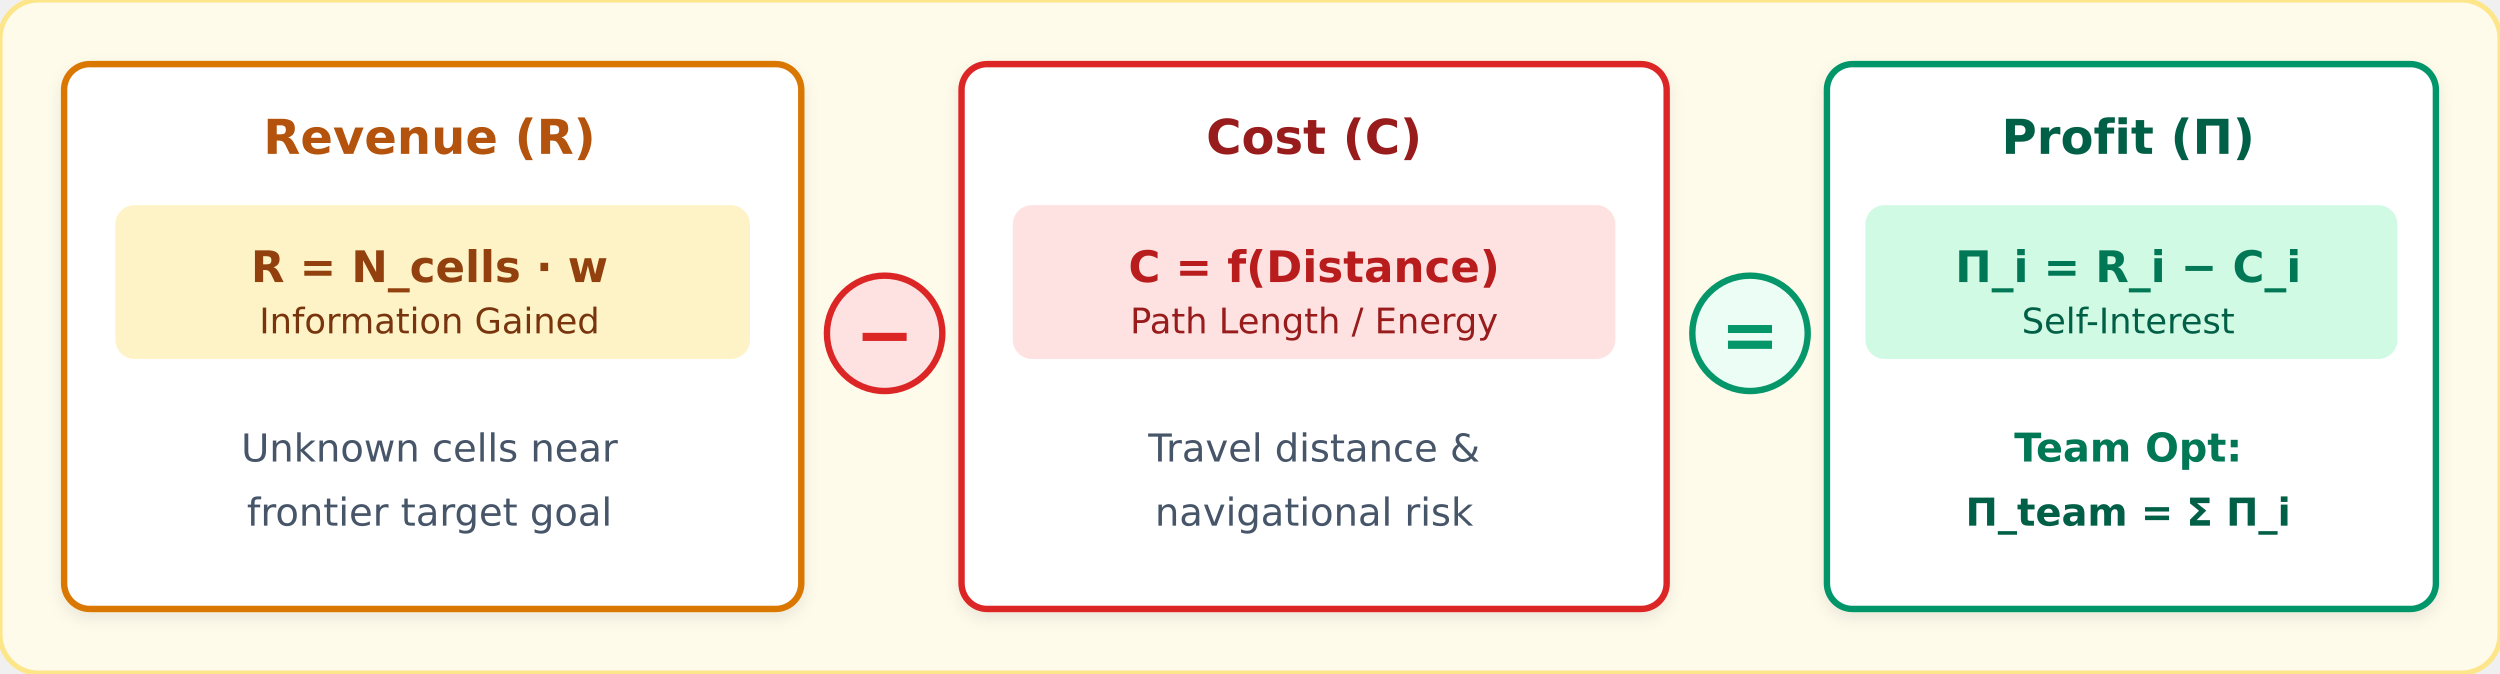
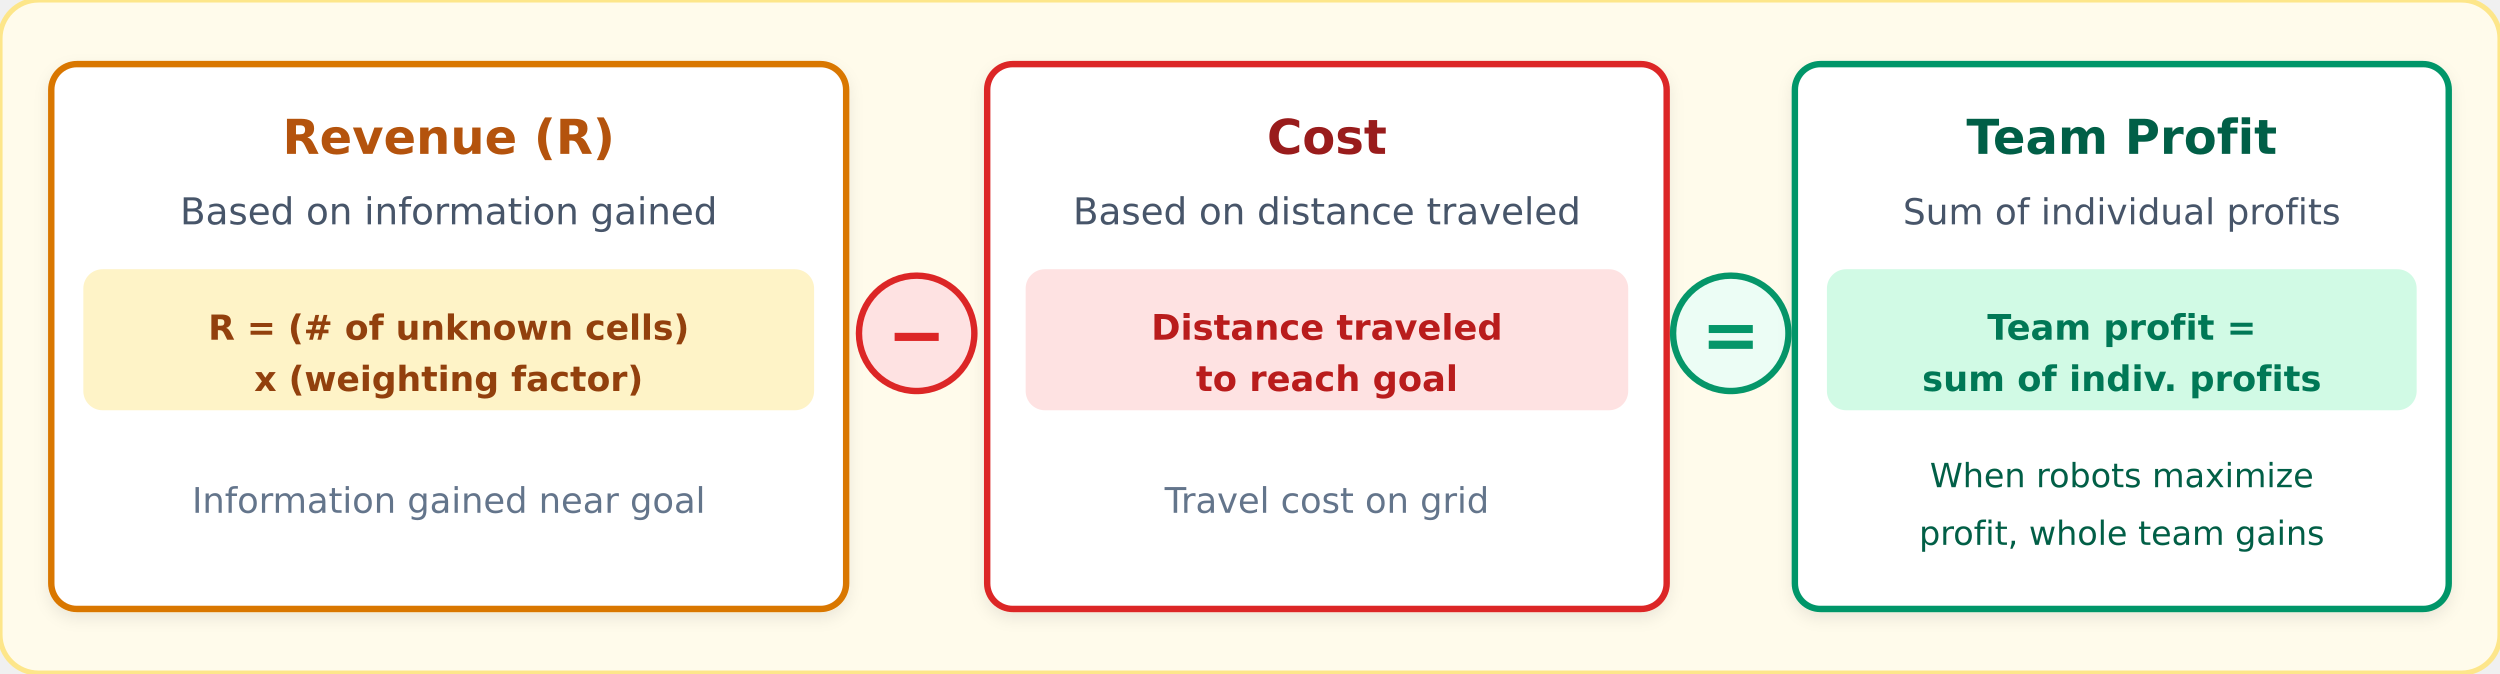
<svg xmlns="http://www.w3.org/2000/svg" viewBox="0 0 390 105" width="100%" style="font-family: 'Ubuntu', 'DejaVu Sans', 'Liberation Sans', sans-serif;">
  <defs>
-     <marker id="m-arr" viewBox="0 0 10 10" refX="6" refY="5" markerWidth="4" markerHeight="4" orient="auto-start-reverse">
-       <path d="M 0 2 L 6 5 L 0 8 z" fill="#64748b" />
-     </marker>
    <filter id="m-shad" x="-5%" y="-5%" width="110%" height="115%">
      <feDropShadow dx="0" dy="1" stdDeviation="1.2" flood-color="#000000" flood-opacity="0.08" />
    </filter>
  </defs>
  <rect x="0" y="0" width="390" height="105" rx="6" fill="#fffbeb" stroke="#fde68a" stroke-width="0.8" />
  <g filter="url(#m-shad)">
-     <rect x="10" y="10" width="115" height="85" rx="4" fill="#ffffff" stroke="#d97706" stroke-width="1" />
-     <text x="67" y="24" text-anchor="middle" font-size="7.5" font-weight="bold" fill="#b45309">Revenue (R)</text>
-     <rect x="18" y="32" width="99" height="24" rx="3" fill="#fef3c7" />
-     <text x="67" y="44" text-anchor="middle" font-size="6.8" font-weight="bold" fill="#92400e">R = N_cells · w</text>
-     <text x="67" y="52" text-anchor="middle" font-size="5.5" fill="#78350f">Information Gained</text>
-     <text x="67" y="72" text-anchor="middle" font-size="6" fill="#475569">Unknown cells near</text>
-     <text x="67" y="82" text-anchor="middle" font-size="6" fill="#475569">frontier target goal</text>
+     <rect x="8" y="10" width="124" height="85" rx="4" fill="#ffffff" stroke="#d97706" stroke-width="1" />
+     <text x="70" y="24" text-anchor="middle" font-size="7.5" font-weight="bold" fill="#b45309">Revenue (R)</text>
+     <text x="70" y="35" text-anchor="middle" font-size="5.8" fill="#475569">Based on information gained</text>
+     <rect x="13" y="42" width="114" height="22" rx="3" fill="#fef3c7" />
+     <text x="70" y="53" text-anchor="middle" font-size="5.4" font-weight="bold" fill="#92400e">R = (# of unknown cells)</text>
+     <text x="70" y="61" text-anchor="middle" font-size="5.4" font-weight="bold" fill="#92400e">x (weighting factor)</text>
+     <text x="70" y="80" text-anchor="middle" font-size="5.5" fill="#64748b">Information gained near goal</text>
  </g>
-   <circle cx="138" cy="52" r="9" fill="#fee2e2" stroke="#dc2626" stroke-width="1" />
-   <text x="138" y="56" text-anchor="middle" font-size="11" font-weight="bold" fill="#dc2626">−</text>
+   <circle cx="143" cy="52" r="9" fill="#fee2e2" stroke="#dc2626" stroke-width="1" />
+   <text x="143" y="56" text-anchor="middle" font-size="11" font-weight="bold" fill="#dc2626">−</text>
  <g filter="url(#m-shad)">
-     <rect x="150" y="10" width="110" height="85" rx="4" fill="#ffffff" stroke="#dc2626" stroke-width="1" />
-     <text x="205" y="24" text-anchor="middle" font-size="7.5" font-weight="bold" fill="#991b1b">Cost (C)</text>
-     <rect x="158" y="32" width="94" height="24" rx="3" fill="#fee2e2" />
-     <text x="205" y="44" text-anchor="middle" font-size="6.8" font-weight="bold" fill="#b91c1c">C = f(Distance)</text>
-     <text x="205" y="52" text-anchor="middle" font-size="5.5" fill="#991b1b">Path Length / Energy</text>
-     <text x="205" y="72" text-anchor="middle" font-size="6" fill="#475569">Travel distance &amp;</text>
-     <text x="205" y="82" text-anchor="middle" font-size="6" fill="#475569">navigational risk</text>
+     <rect x="154" y="10" width="106" height="85" rx="4" fill="#ffffff" stroke="#dc2626" stroke-width="1" />
+     <text x="207" y="24" text-anchor="middle" font-size="7.5" font-weight="bold" fill="#991b1b">Cost</text>
+     <text x="207" y="35" text-anchor="middle" font-size="5.8" fill="#475569">Based on distance traveled</text>
+     <rect x="160" y="42" width="94" height="22" rx="3" fill="#fee2e2" />
+     <text x="207" y="53" text-anchor="middle" font-size="5.5" font-weight="bold" fill="#b91c1c">Distance traveled</text>
+     <text x="207" y="61" text-anchor="middle" font-size="5.5" font-weight="bold" fill="#b91c1c">to reach goal</text>
+     <text x="207" y="80" text-anchor="middle" font-size="5.5" fill="#64748b">Travel cost on grid</text>
  </g>
-   <circle cx="273" cy="52" r="9" fill="#ecfdf5" stroke="#059669" stroke-width="1" />
-   <text x="273" y="56" text-anchor="middle" font-size="11" font-weight="bold" fill="#059669">=</text>
+   <circle cx="270" cy="52" r="9" fill="#ecfdf5" stroke="#059669" stroke-width="1" />
+   <text x="270" y="56" text-anchor="middle" font-size="11" font-weight="bold" fill="#059669">=</text>
  <g filter="url(#m-shad)">
-     <rect x="285" y="10" width="95" height="85" rx="4" fill="#ffffff" stroke="#059669" stroke-width="1" />
-     <text x="332" y="24" text-anchor="middle" font-size="7.5" font-weight="bold" fill="#065f46">Profit (Π)</text>
-     <rect x="291" y="32" width="83" height="24" rx="3" fill="#d1fae5" />
-     <text x="332" y="44" text-anchor="middle" font-size="6.8" font-weight="bold" fill="#047857">Π_i = R_i − C_i</text>
-     <text x="332" y="52" text-anchor="middle" font-size="5.5" fill="#065f46">Self-Interest</text>
-     <text x="332" y="72" text-anchor="middle" font-size="6.2" font-weight="bold" fill="#047857">Team Opt:</text>
-     <text x="332" y="82" text-anchor="middle" font-size="6" font-weight="bold" fill="#065f46">Π_team = Σ Π_i</text>
+     <rect x="280" y="10" width="102" height="85" rx="4" fill="#ffffff" stroke="#059669" stroke-width="1" />
+     <text x="331" y="24" text-anchor="middle" font-size="7.5" font-weight="bold" fill="#065f46">Team Profit</text>
+     <text x="331" y="35" text-anchor="middle" font-size="5.6" fill="#475569">Sum of individual profits</text>
+     <rect x="285" y="42" width="92" height="22" rx="3" fill="#d1fae5" />
+     <text x="331" y="53" text-anchor="middle" font-size="5.5" font-weight="bold" fill="#047857">Team profit =</text>
+     <text x="331" y="61" text-anchor="middle" font-size="5.5" font-weight="bold" fill="#047857">sum of indiv. profits</text>
+     <text x="331" y="76" text-anchor="middle" font-size="5.2" fill="#065f46">When robots maximize</text>
+     <text x="331" y="85" text-anchor="middle" font-size="5.2" fill="#065f46">profit, whole team gains</text>
  </g>
</svg>
